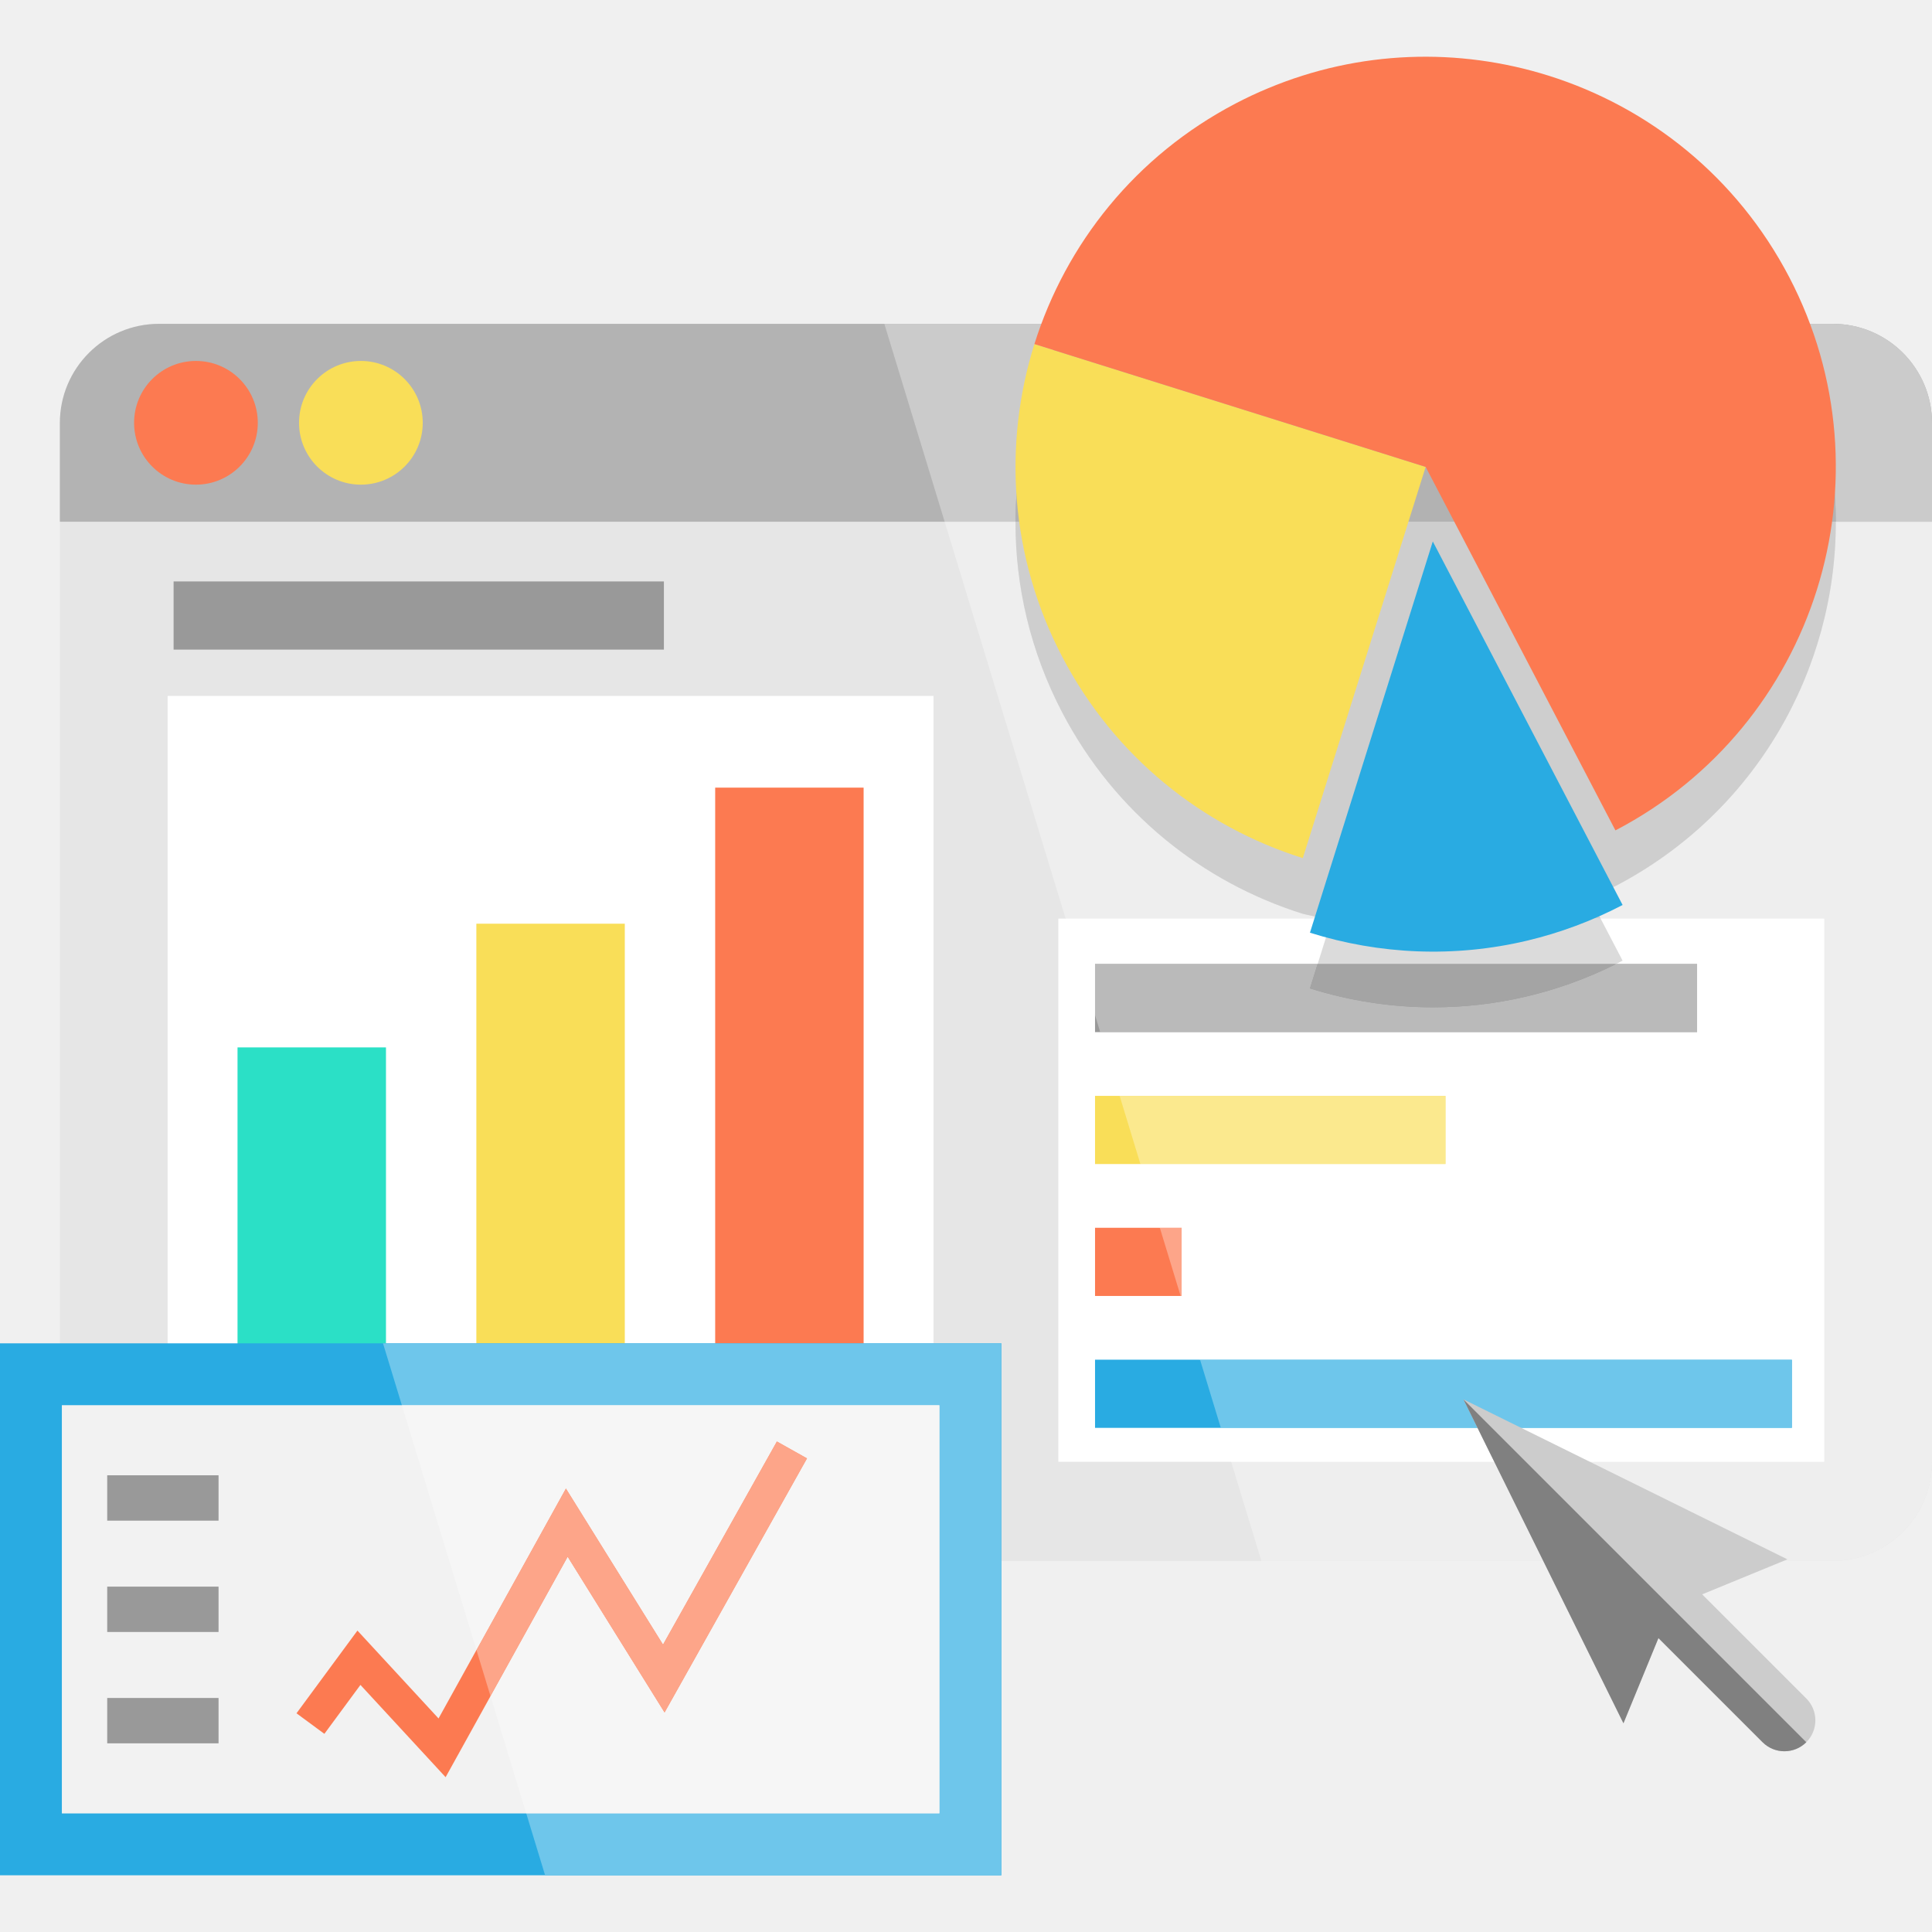
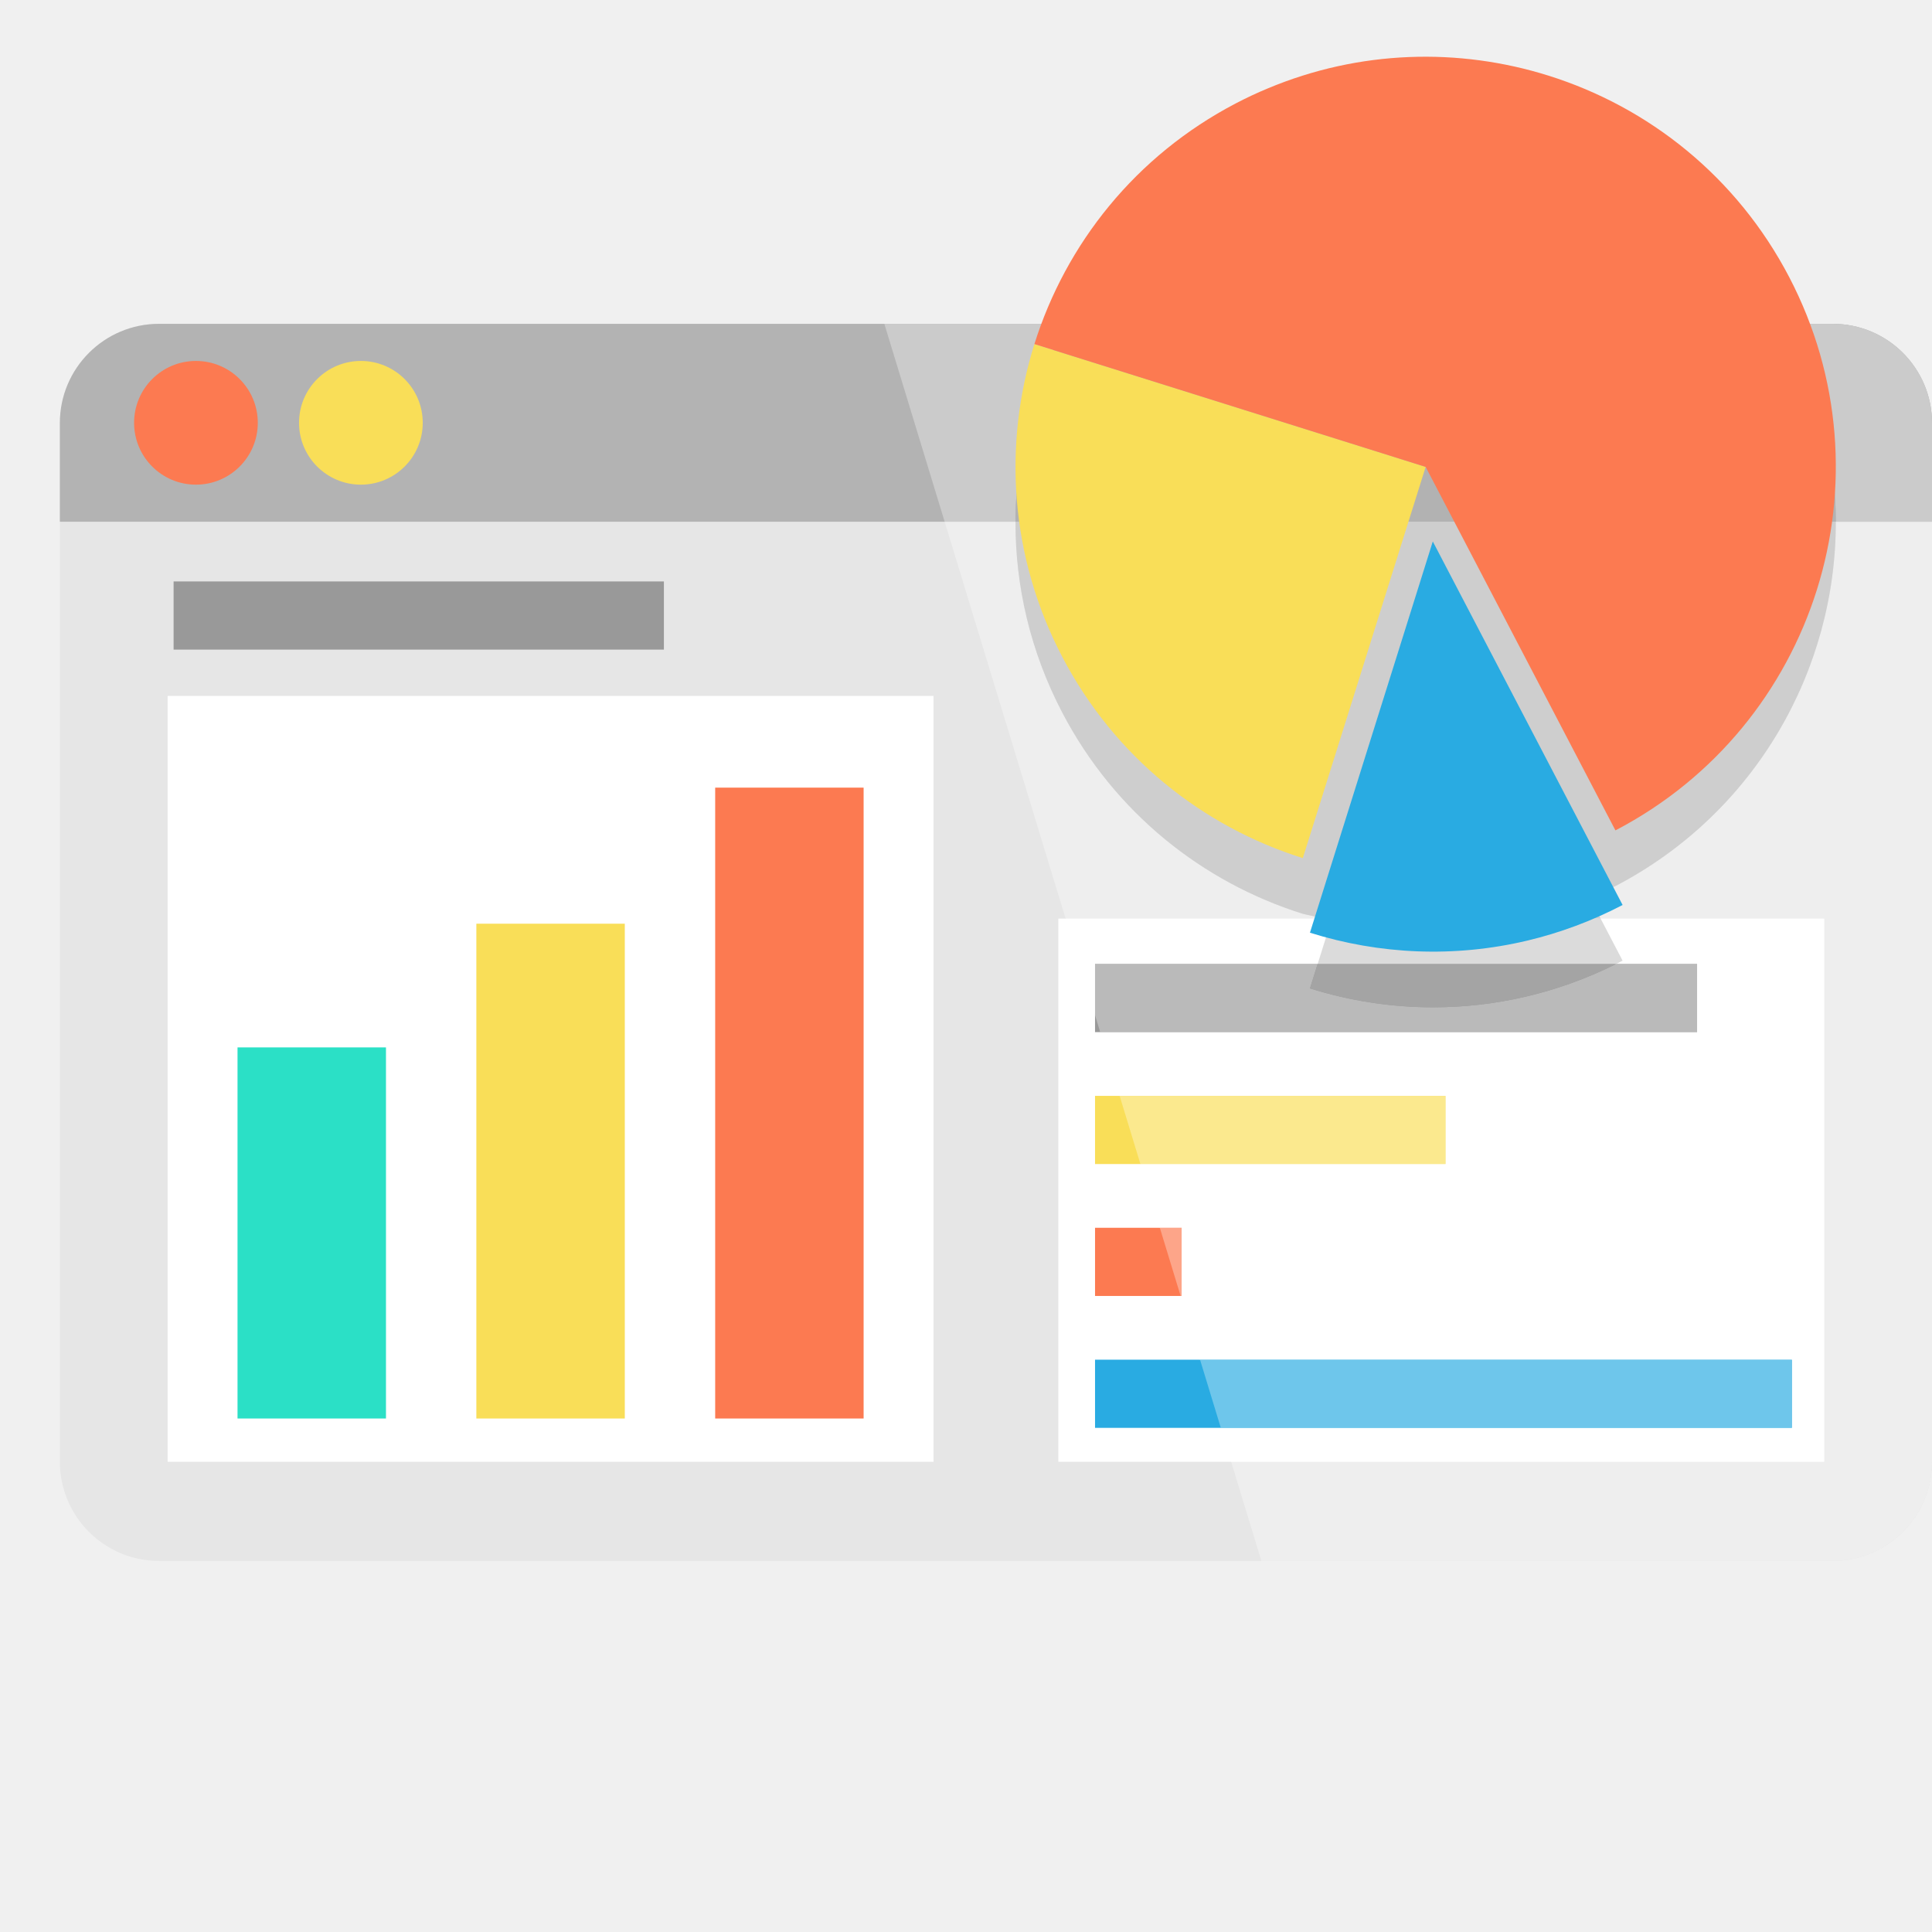
<svg xmlns="http://www.w3.org/2000/svg" version="1.1" id="Layer_1" viewBox="0 0 468.52 468.52" xml:space="preserve">
-   <g>
-     <path style="fill:#E6E6E6;" d="M468.52,102.595v251.88c0,11.14-7.571,20.52-17.86,23.25c-1.98,0.531-4.06,0.81-6.2,0.81H38.58   c-13.29,0-24.061-10.77-24.061-24.06v-251.88c0-13.29,10.771-24.06,24.061-24.06h405.88c2.14,0,4.22,0.28,6.2,0.81   C460.949,82.075,468.52,91.455,468.52,102.595" />
-     <path style="fill:#B3B3B3;" d="M468.518,102.591v23.94h-454v-23.94c0-13.29,10.771-24.06,24.06-24.06h405.88   C457.747,78.532,468.518,89.302,468.518,102.591" />
-     <rect x="42.099" y="141.002" style="fill:#999999;" width="118.901" height="16.532" />
-     <polyline style="fill:#FFFFFF;" points="442.383,222.765 256.652,222.765 256.652,354.496 442.383,354.496 442.383,222.765  " />
-     <polyline style="fill:#29ABE2;" points="434.552,329.733 265.552,329.733 265.552,346.265 434.552,346.265 434.552,329.733  " />
-     <polyline style="fill:#FC7A51;" points="286.552,297.744 265.552,297.744 265.552,314.276 286.552,314.276 286.552,297.744  " />
-     <polyline style="fill:#F9DE58;" points="350.552,265.754 265.552,265.754 265.552,282.286 350.552,282.286 350.552,265.754  " />
-     <polyline style="fill:#999999;" points="411.552,233.765 265.552,233.765 265.552,250.297 411.552,250.297 411.552,233.765  " />
-     <circle style="fill:#FC7A51;" cx="47.517" cy="102.532" r="15" />
-     <circle style="fill:#F9DE58;" cx="87.517" cy="102.532" r="15" />
-     <path style="fill:#EEEEEE;" d="M463.696,88.139c3.027,4.024,4.822,9.029,4.822,14.453v23.94h-23.321   c0.04,35.899-19.42,70.584-53.444,88.347c-2.102,0.921-4.223,1.779-6.365,2.574l2.774,5.313h54.222v131.731H298.563l7.326,24.038   h138.57c2.14,0,4.22-0.28,6.2-0.81c10.29-2.73,17.86-12.11,17.86-23.25v-251.88C468.52,97.17,466.725,92.164,463.696,88.139    M463.657,88.088c0.012,0.016,0.023,0.031,0.036,0.047C463.681,88.12,463.669,88.103,463.657,88.088 M463.621,88.04   c0.008,0.01,0.015,0.02,0.023,0.03C463.636,88.06,463.629,88.05,463.621,88.04 M463.59,87.999c0.003,0.004,0.006,0.008,0.009,0.012   C463.596,88.007,463.593,88.003,463.59,87.999" />
-     <path style="fill:#CBCBCB;" d="M444.46,78.535h-11.739c0.396,0.716,0.784,1.437,1.165,2.167c7.655,14.662,11.293,30.36,11.31,45.83   h23.321v-23.94c0-5.424-1.795-10.429-4.822-14.453l0,0c-0.001-0.001-0.002-0.002-0.003-0.003l0,0   c-0.012-0.016-0.023-0.031-0.036-0.047l0,0c-0.005-0.006-0.009-0.012-0.014-0.018l0,0c-0.008-0.01-0.015-0.02-0.023-0.03l0,0   c-0.007-0.01-0.014-0.019-0.022-0.029l0,0c-0.003-0.004-0.006-0.008-0.009-0.012l0,0c-3.187-4.171-7.708-7.269-12.93-8.654   C448.68,78.815,446.6,78.535,444.46,78.535" />
-     <path style="fill:#FFFFFF;" d="M442.383,222.765h-54.222l5.326,10.202c-0.519,0.271-1.04,0.537-1.561,0.798h19.626v16.532H266.807   l4.711,15.457h79.034v16.532h-73.996l4.711,15.458h5.285v16.532h-0.246l4.711,15.457h143.536v16.532H296.055l2.509,8.231h143.819   V222.765" />
-     <polyline style="fill:#6EC6EB;" points="434.552,329.733 291.016,329.733 296.055,346.265 434.552,346.265 434.552,329.733  " />
-     <polyline style="fill:#FDA589;" points="286.552,297.744 281.267,297.744 286.306,314.276 286.552,314.276 286.552,297.744  " />
-     <polyline style="fill:#FBE98E;" points="350.552,265.754 271.518,265.754 276.556,282.286 350.552,282.286 350.552,265.754  " />
-     <path style="fill:#EEEEEE;" d="M246.265,126.531h-17.178l29.329,96.234h62.908c-1.465-0.282-2.926-0.591-4.384-0.929l-1.001-0.232   c-24.282-7.625-45.651-24.51-58.362-48.855C249.857,157.962,246.221,142.128,246.265,126.531" />
-     <path style="fill:#CBCBCB;" d="M258.73,78.535h-44.27l14.628,47.996h17.178c0.028-10.08,1.594-20.062,4.587-29.594   C252.852,90.569,255.489,84.4,258.73,78.535" />
-     <path style="fill:#FFFFFF;" d="M321.324,222.765h-62.908l7.136,23.415v-12.415h53.983l3.362-10.708   C322.373,222.963,321.848,222.866,321.324,222.765" />
-     <path style="fill:#BABABA;" d="M411.552,233.765h-19.626c-14.25,7.129-29.421,10.514-44.383,10.514   c-10.173,0-20.251-1.566-29.869-4.586l1.861-5.928h-53.983v12.415l1.255,4.117h144.745V233.765" />
-     <path style="fill:#CECECE;" d="M385.387,217.453c-6.196,2.3-12.551,4.073-18.994,5.313h21.767L385.387,217.453" />
-     <path style="fill:#DBDBDB;" d="M388.161,222.765h-21.767c-7.428,1.428-14.973,2.147-22.536,2.147   c-6.999,0-14.015-0.616-20.959-1.855l-3.362,10.708h72.391c0.521-0.261,1.042-0.527,1.561-0.798L388.161,222.765" />
-     <path style="fill:#A4A4A4;" d="M391.926,233.765h-72.391l-1.861,5.928c9.618,3.02,19.696,4.586,29.869,4.586   C362.505,244.279,377.677,240.894,391.926,233.765" />
-     <path style="fill:#DBDBDB;" d="M345.64,27.261c-15.507,0-31.24,3.637-45.936,11.309c-17.955,9.374-31.855,23.466-40.973,39.961   h173.987c-12.828-23.18-33.641-39.288-57.199-46.682C365.898,28.829,355.817,27.261,345.64,27.261" />
-     <polyline style="fill:#9F9F9F;" points="432.719,78.532 258.732,78.532 258.73,78.535 432.721,78.535 432.719,78.532  " />
-     <path style="fill:#CECECE;" d="M445.196,126.531H246.265c-0.044,15.597,3.592,31.43,11.312,46.218   c12.711,24.345,34.08,41.23,58.362,48.855l1.001,0.232c1.458,0.338,2.919,0.647,4.384,0.929h45.069   c6.443-1.239,12.797-3.012,18.994-5.313c2.142-0.795,4.263-1.653,6.365-2.574C425.776,197.115,445.237,162.431,445.196,126.531" />
-     <path style="fill:#B2B2B2;" d="M432.721,78.535H258.73c-3.241,5.865-5.878,12.033-7.878,18.402   c-2.993,9.532-4.559,19.515-4.587,29.594h198.931c-0.017-15.469-3.656-31.168-11.31-45.83   C433.505,79.972,433.117,79.251,432.721,78.535" />
-     <path style="fill:#DBDBDB;" d="M366.393,222.765h-45.069c0.524,0.101,1.049,0.198,1.574,0.292   c6.945,1.239,13.96,1.855,20.959,1.855C351.42,224.912,358.965,224.193,366.393,222.765" />
-     <path style="fill:#F9DE58;" d="M345.73,113.225l-5.24,16.69l-24.55,78.18c-24.28-7.62-45.65-24.51-58.36-48.85   c-12.71-24.35-14.35-51.53-6.73-75.81l83.46,26.2L345.73,113.225z" />
-     <path style="fill:#29ABE2;" d="M393.49,219.465c-7.48,3.9-15.23,6.76-23.08,8.63c-17.7,4.21-35.91,3.38-52.74-1.91l26.47-84.29   l3.32-10.59L393.49,219.465z" />
-     <path style="fill:#FC7A51;" d="M391.75,201.375l-46.02-88.15l-11.42-3.59l-83.46-26.2c7.63-24.29,24.51-45.66,48.85-58.37   c2.55-1.33,5.12-2.54,7.73-3.62c22.27-9.33,46.35-9.93,68.09-3.1c24.29,7.62,45.66,24.5,58.37,48.85   C459.3,115.885,440.44,175.955,391.75,201.375z" />
-     <polyline style="fill:#FFFFFF;" points="226.383,168.765 40.652,168.765 40.652,354.496 226.383,354.496 226.383,168.765  " />
-     <polyline style="fill:#2BE0C6;" points="93.6,254.001 57.602,254.001 57.602,343.996 93.6,343.996 93.6,254.001  " />
-     <polyline style="fill:#F9DE58;" points="151.517,224.002 115.518,224.002 115.518,343.996 151.517,343.996 151.517,224.002  " />
-     <polyline style="fill:#FC7A51;" points="209.432,191.004 173.435,191.004 173.435,343.996 209.432,343.996 209.432,191.004  " />
-     <polyline style="fill:#29ABE2;" points="242.83,325.765 242.83,454.765 0,454.765 0,325.765 242.83,325.765  " />
-     <polyline style="fill:#F2F2F2;" points="15,439.765 15,340.765 227.826,340.765 227.826,439.765 15,439.765  " />
-     <polyline style="fill:#FC7A51;" points="108.064,430.978 87.408,408.6 78.664,420.466 71.9,415.483 86.68,395.426 106.349,416.734    137.239,360.959 160.785,398.8 188.393,349.552 195.722,353.66 161.162,415.307 137.661,377.538 108.064,430.978  " />
-     <rect x="26" y="357.765" style="fill:#999999;" width="27" height="11" />
-     <rect x="26" y="384.765" style="fill:#999999;" width="27" height="11" />
-     <rect x="26" y="411.765" style="fill:#999999;" width="27" height="11" />
-     <polyline style="fill:#6EC6EB;" points="242.83,325.765 209.432,325.765 173.435,325.765 151.517,325.765 115.518,325.765    93.6,325.765 92.88,325.765 97.451,340.765 227.826,340.765 227.826,439.765 127.619,439.765 132.19,454.765 242.83,454.765    242.83,325.765  " />
-     <polyline style="fill:#F6F6F6;" points="227.826,340.765 97.451,340.765 115.542,400.135 137.239,360.959 160.785,398.8    188.393,349.552 195.722,353.66 161.162,415.307 137.661,377.538 118.951,411.32 127.619,439.765 227.826,439.765 227.826,340.765     " />
-     <polyline style="fill:#FDA589;" points="188.393,349.552 160.785,398.8 137.239,360.959 115.542,400.135 118.951,411.32    137.661,377.538 161.162,415.307 195.722,353.66 188.393,349.552  " />
-     <path style="fill:#CCCCCC;" d="M393.695,417.909l8.485-20.662l25.251,25.251c1.464,1.464,3.387,2.199,5.303,2.192   c1.923,0,3.84-0.728,5.303-2.192c2.934-2.934,2.927-7.679,0-10.607l-25.251-25.251l20.669-8.492l-78.559-38.792L393.695,417.909z" />
-     <path style="fill:#808080;" d="M393.695,417.909l8.485-20.662l25.251,25.251c1.464,1.464,3.387,2.199,5.303,2.192   c1.923,0,3.84-0.728,5.303-2.192l-83.142-83.142L393.695,417.909z" />
-   </g>
+   <defs id="defs99">
+ 	
+ 	
+ 	
+ 	
+ 	
+ 	
+ 	
+ 	
+ 	
+ 	
+ 	
+ 	
+ 	
+ 	
+ 	
+ 	
+ 	
+ 	
+ 	
+ 	
+ 	
+ 	
+ 	
+ 	
+ 	
+ 	
+ 	
+ 	
+ 	
+ 	
+ 	
+ 	
+ 	
+ 	
+ 	
+ 	
+ 	
+ 	
+ 	
+ 	
+ 	
+ 	
+ 	
+ 	
+ 	
+ 	
+ </defs>
+   <path style="fill:#e6e6e6" d="m 468.52,102.595 v 251.88 c 0,11.14 -7.571,20.52 -17.86,23.25 -1.98,0.531 -4.06,0.81 -6.2,0.81 H 38.58 c -13.29,0 -24.061,-10.77 -24.061,-24.06 v -251.88 c 0,-13.29 10.771,-24.06 24.061,-24.06 h 405.88 c 2.14,0 4.22,0.28 6.2,0.81 10.289,2.73 17.86,12.11 17.86,23.25" id="path2" />
+   <path style="fill:#b3b3b3" d="m 468.518,102.591 v 23.94 h -454 v -23.94 c 0,-13.29 10.771,-24.06 24.06,-24.06 h 405.88 c 13.289,10e-4 24.06,10.771 24.06,24.06" id="path4" />
+   <rect x="42.099" y="141.002" style="fill:#999999" width="118.901" height="16.532" id="rect6" />
+   <polyline style="fill:#ffffff" points="442.383,222.765 256.652,222.765 256.652,354.496 442.383,354.496 442.383,222.765  " id="polyline8" />
+   <polyline style="fill:#29abe2" points="434.552,329.733 265.552,329.733 265.552,346.265 434.552,346.265 434.552,329.733  " id="polyline10" />
+   <polyline style="fill:#fc7a51" points="286.552,297.744 265.552,297.744 265.552,314.276 286.552,314.276 286.552,297.744  " id="polyline12" />
+   <polyline style="fill:#f9de58" points="350.552,265.754 265.552,265.754 265.552,282.286 350.552,282.286 350.552,265.754  " id="polyline14" />
+   <polyline style="fill:#999999" points="411.552,233.765 265.552,233.765 265.552,250.297 411.552,250.297 411.552,233.765  " id="polyline16" />
+   <circle style="fill:#fc7a51" cx="47.517" cy="102.532" r="15" id="circle18" />
+   <circle style="fill:#f9de58" cx="87.517" cy="102.532" r="15" id="circle20" />
+   <path style="fill:#eeeeee" d="m 463.696,88.139 c 3.027,4.024 4.822,9.029 4.822,14.453 v 23.94 h -23.321 c 0.04,35.899 -19.42,70.584 -53.444,88.347 -2.102,0.921 -4.223,1.779 -6.365,2.574 l 2.774,5.313 h 54.222 V 354.497 H 298.563 l 7.326,24.038 h 138.57 c 2.14,0 4.22,-0.28 6.2,-0.81 10.29,-2.73 17.86,-12.11 17.86,-23.25 v -251.88 c 10e-4,-5.425 -1.794,-10.431 -4.823,-14.456 m -0.039,-0.051 c 0.012,0.016 0.023,0.031 0.036,0.047 -0.012,-0.015 -0.024,-0.032 -0.036,-0.047 m -0.036,-0.048 c 0.008,0.01 0.015,0.02 0.023,0.03 -0.008,-0.01 -0.015,-0.02 -0.023,-0.03 m -0.031,-0.041 c 0.003,0.004 0.006,0.008 0.009,0.012 -0.003,-0.004 -0.006,-0.008 -0.009,-0.012" id="path22" />
+   <path style="fill:#cbcbcb" d="m 444.46,78.535 h -11.739 c 0.396,0.716 0.784,1.437 1.165,2.167 7.655,14.662 11.293,30.36 11.31,45.83 h 23.321 v -23.94 c 0,-5.424 -1.795,-10.429 -4.822,-14.453 v 0 c -10e-4,-10e-4 -0.002,-0.002 -0.003,-0.003 v 0 c -0.012,-0.016 -0.023,-0.031 -0.036,-0.047 v 0 c -0.005,-0.006 -0.009,-0.012 -0.014,-0.018 v 0 c -0.008,-0.01 -0.015,-0.02 -0.023,-0.03 v 0 c -0.007,-0.01 -0.014,-0.019 -0.022,-0.029 v 0 C 463.594,88.008 463.591,88.004 463.588,88 v 0 c -3.187,-4.171 -7.708,-7.269 -12.93,-8.654 -1.978,-0.531 -4.058,-0.811 -6.198,-0.811" id="path24" />
+   <path style="fill:#ffffff" d="m 442.383,222.765 h -54.222 l 5.326,10.202 c -0.519,0.271 -1.04,0.537 -1.561,0.798 h 19.626 v 16.532 H 266.807 l 4.711,15.457 h 79.034 v 16.532 h -73.996 l 4.711,15.458 h 5.285 v 16.532 h -0.246 l 4.711,15.457 h 143.536 v 16.532 H 296.055 l 2.509,8.231 H 442.383 V 222.765" id="path26" />
+   <polyline style="fill:#6ec6eb" points="434.552,329.733 291.016,329.733 296.055,346.265 434.552,346.265 434.552,329.733  " id="polyline28" />
+   <polyline style="fill:#fda589" points="286.552,297.744 281.267,297.744 286.306,314.276 286.552,314.276 286.552,297.744  " id="polyline30" />
+   <polyline style="fill:#fbe98e" points="350.552,265.754 271.518,265.754 276.556,282.286 350.552,282.286 350.552,265.754  " id="polyline32" />
+   <path style="fill:#eeeeee" d="m 246.265,126.531 h -17.178 l 29.329,96.234 h 62.908 c -1.465,-0.282 -2.926,-0.591 -4.384,-0.929 l -1.001,-0.232 c -24.282,-7.625 -45.651,-24.51 -58.362,-48.855 -7.72,-14.787 -11.356,-30.621 -11.312,-46.218" id="path34" />
+   <path style="fill:#cbcbcb" d="m 258.73,78.535 h -44.27 l 14.628,47.996 h 17.178 c 0.028,-10.08 1.594,-20.062 4.587,-29.594 1.999,-6.368 4.636,-12.537 7.877,-18.402" id="path36" />
+   <path style="fill:#ffffff" d="m 321.324,222.765 h -62.908 l 7.136,23.415 v -12.415 h 53.983 l 3.362,-10.708 c -0.524,-0.094 -1.049,-0.191 -1.573,-0.292" id="path38" />
+   <path style="fill:#bababa" d="m 411.552,233.765 h -19.626 c -14.25,7.129 -29.421,10.514 -44.383,10.514 -10.173,0 -20.251,-1.566 -29.869,-4.586 l 1.861,-5.928 h -53.983 v 12.415 l 1.255,4.117 h 144.745 v -16.532" id="path40" />
+   <path style="fill:#cecece" d="m 385.387,217.453 c -6.196,2.3 -12.551,4.073 -18.994,5.313 h 21.767 l -2.773,-5.313" id="path42" />
+   <path style="fill:#dbdbdb" d="m 388.161,222.765 h -21.767 c -7.428,1.428 -14.973,2.147 -22.536,2.147 -6.999,0 -14.015,-0.616 -20.959,-1.855 l -3.362,10.708 h 72.391 c 0.521,-0.261 1.042,-0.527 1.561,-0.798 l -5.328,-10.202" id="path44" />
+   <path style="fill:#a4a4a4" d="m 391.926,233.765 h -72.391 l -1.861,5.928 c 9.618,3.02 19.696,4.586 29.869,4.586 14.962,0 30.134,-3.385 44.383,-10.514" id="path46" />
+   <path style="fill:#dbdbdb" d="m 345.64,27.261 c -15.507,0 -31.24,3.637 -45.936,11.309 -17.955,9.374 -31.855,23.466 -40.973,39.961 H 432.718 C 419.89,55.351 399.077,39.243 375.519,31.849 365.898,28.829 355.817,27.261 345.64,27.261" id="path48" />
+   <polyline style="fill:#9f9f9f" points="432.719,78.532 258.732,78.532 258.73,78.535 432.721,78.535 432.719,78.532  " id="polyline50" />
+   <path style="fill:#cecece" d="M 445.196,126.531 H 246.265 c -0.044,15.597 3.592,31.43 11.312,46.218 12.711,24.345 34.08,41.23 58.362,48.855 l 1.001,0.232 c 1.458,0.338 2.919,0.647 4.384,0.929 h 45.069 c 6.443,-1.239 12.797,-3.012 18.994,-5.313 2.142,-0.795 4.263,-1.653 6.365,-2.574 34.024,-17.763 53.485,-52.447 53.444,-88.347" id="path52" />
+   <path style="fill:#b2b2b2" d="M 432.721,78.535 H 258.73 c -3.241,5.865 -5.878,12.033 -7.878,18.402 -2.993,9.532 -4.559,19.515 -4.587,29.594 h 198.931 c -0.017,-15.469 -3.656,-31.168 -11.31,-45.83 -0.381,-0.729 -0.769,-1.45 -1.165,-2.166" id="path54" />
+   <path style="fill:#dbdbdb" d="m 366.393,222.765 h -45.069 c 0.524,0.101 1.049,0.198 1.574,0.292 6.945,1.239 13.96,1.855 20.959,1.855 7.563,0 15.108,-0.719 22.536,-2.147" id="path56" />
+   <path style="fill:#f9de58" d="m 345.73,113.225 -5.24,16.69 -24.55,78.18 c -24.28,-7.62 -45.65,-24.51 -58.36,-48.85 -12.71,-24.35 -14.35,-51.53 -6.73,-75.81 l 83.46,26.2 z" id="path58" />
+   <path style="fill:#29abe2" d="m 393.49,219.465 c -7.48,3.9 -15.23,6.76 -23.08,8.63 -17.7,4.21 -35.91,3.38 -52.74,-1.91 l 26.47,-84.29 3.32,-10.59 z" id="path60" />
+   <path style="fill:#fc7a51" d="m 391.75,201.375 -46.02,-88.15 -11.42,-3.59 -83.46,-26.2 c 7.63,-24.29 24.51,-45.66 48.85,-58.37 2.55,-1.33 5.12,-2.54 7.73,-3.62 22.27,-9.33 46.35,-9.93 68.09,-3.1 24.29,7.62 45.66,24.5 58.37,48.85 25.41,48.69 6.55,108.76 -42.14,134.18 z" id="path62" />
+   <polyline style="fill:#ffffff" points="226.383,168.765 40.652,168.765 40.652,354.496 226.383,354.496 226.383,168.765  " id="polyline64" />
+   <polyline style="fill:#2be0c6" points="93.6,254.001 57.602,254.001 57.602,343.996 93.6,343.996 93.6,254.001  " id="polyline66" />
+   <polyline style="fill:#f9de58" points="151.517,224.002 115.518,224.002 115.518,343.996 151.517,343.996 151.517,224.002  " id="polyline68" />
+   <polyline style="fill:#fc7a51" points="209.432,191.004 173.435,191.004 173.435,343.996 209.432,343.996 209.432,191.004  " id="polyline70" />
</svg>
